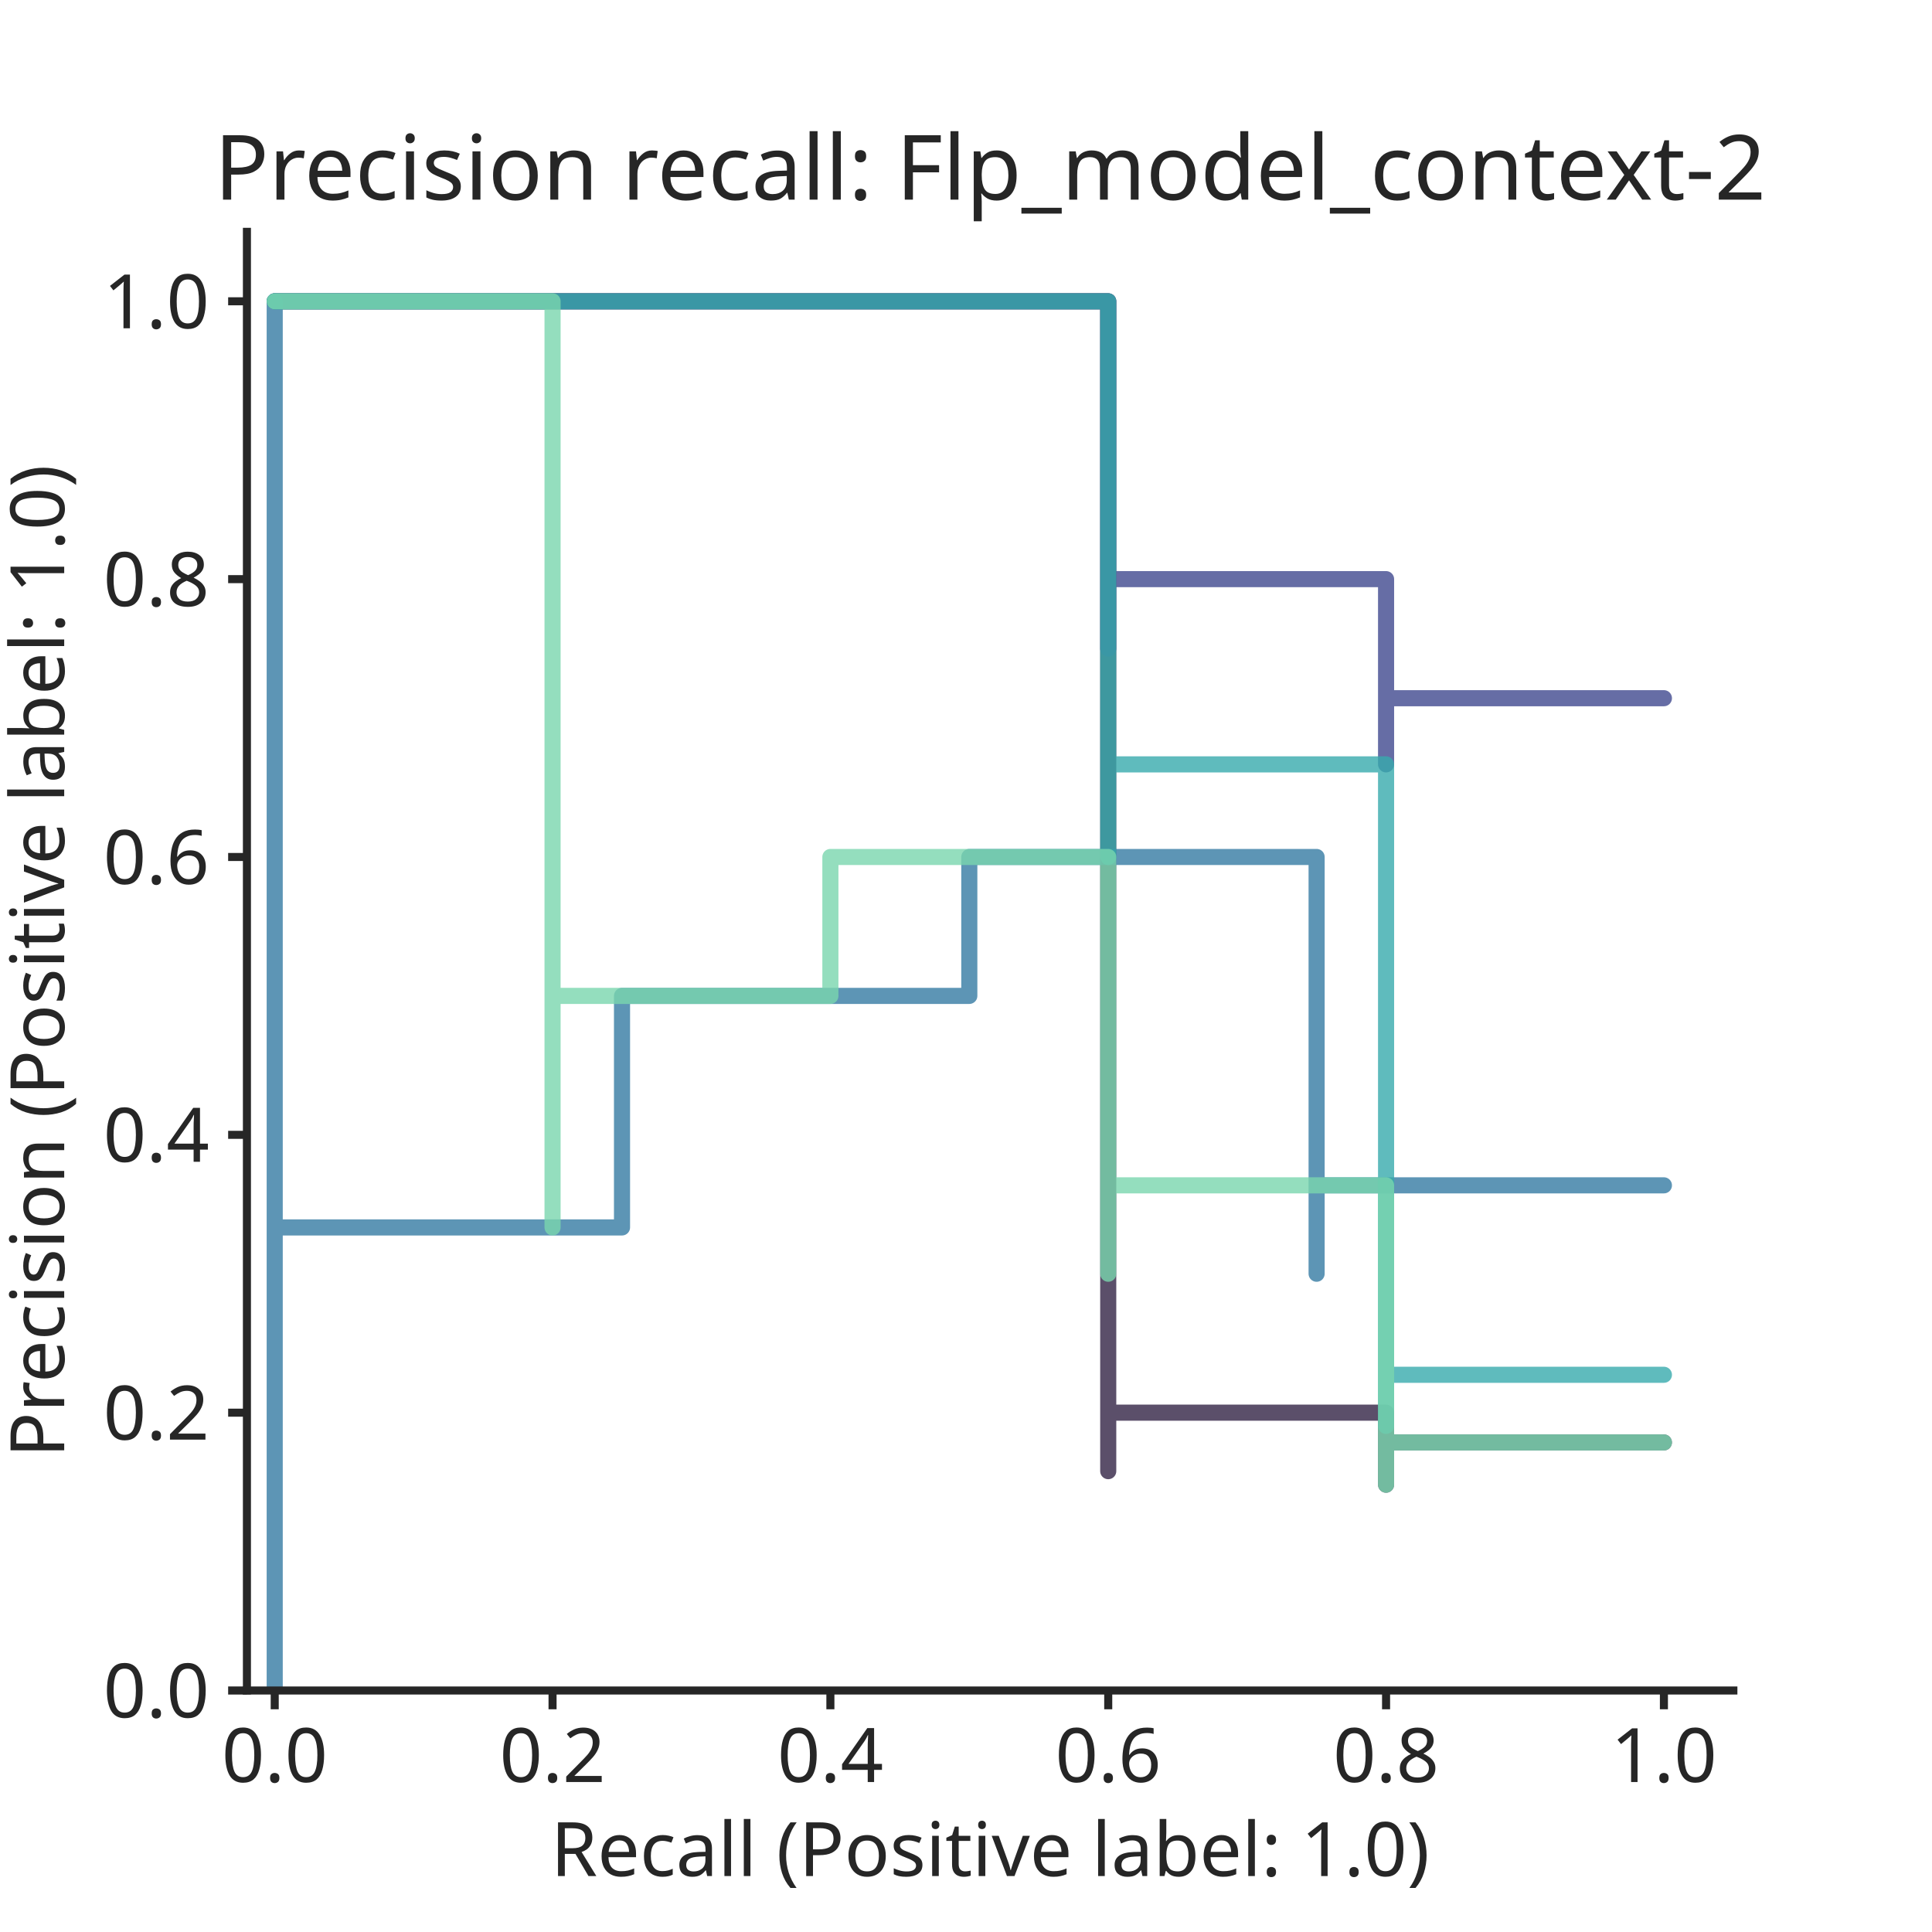
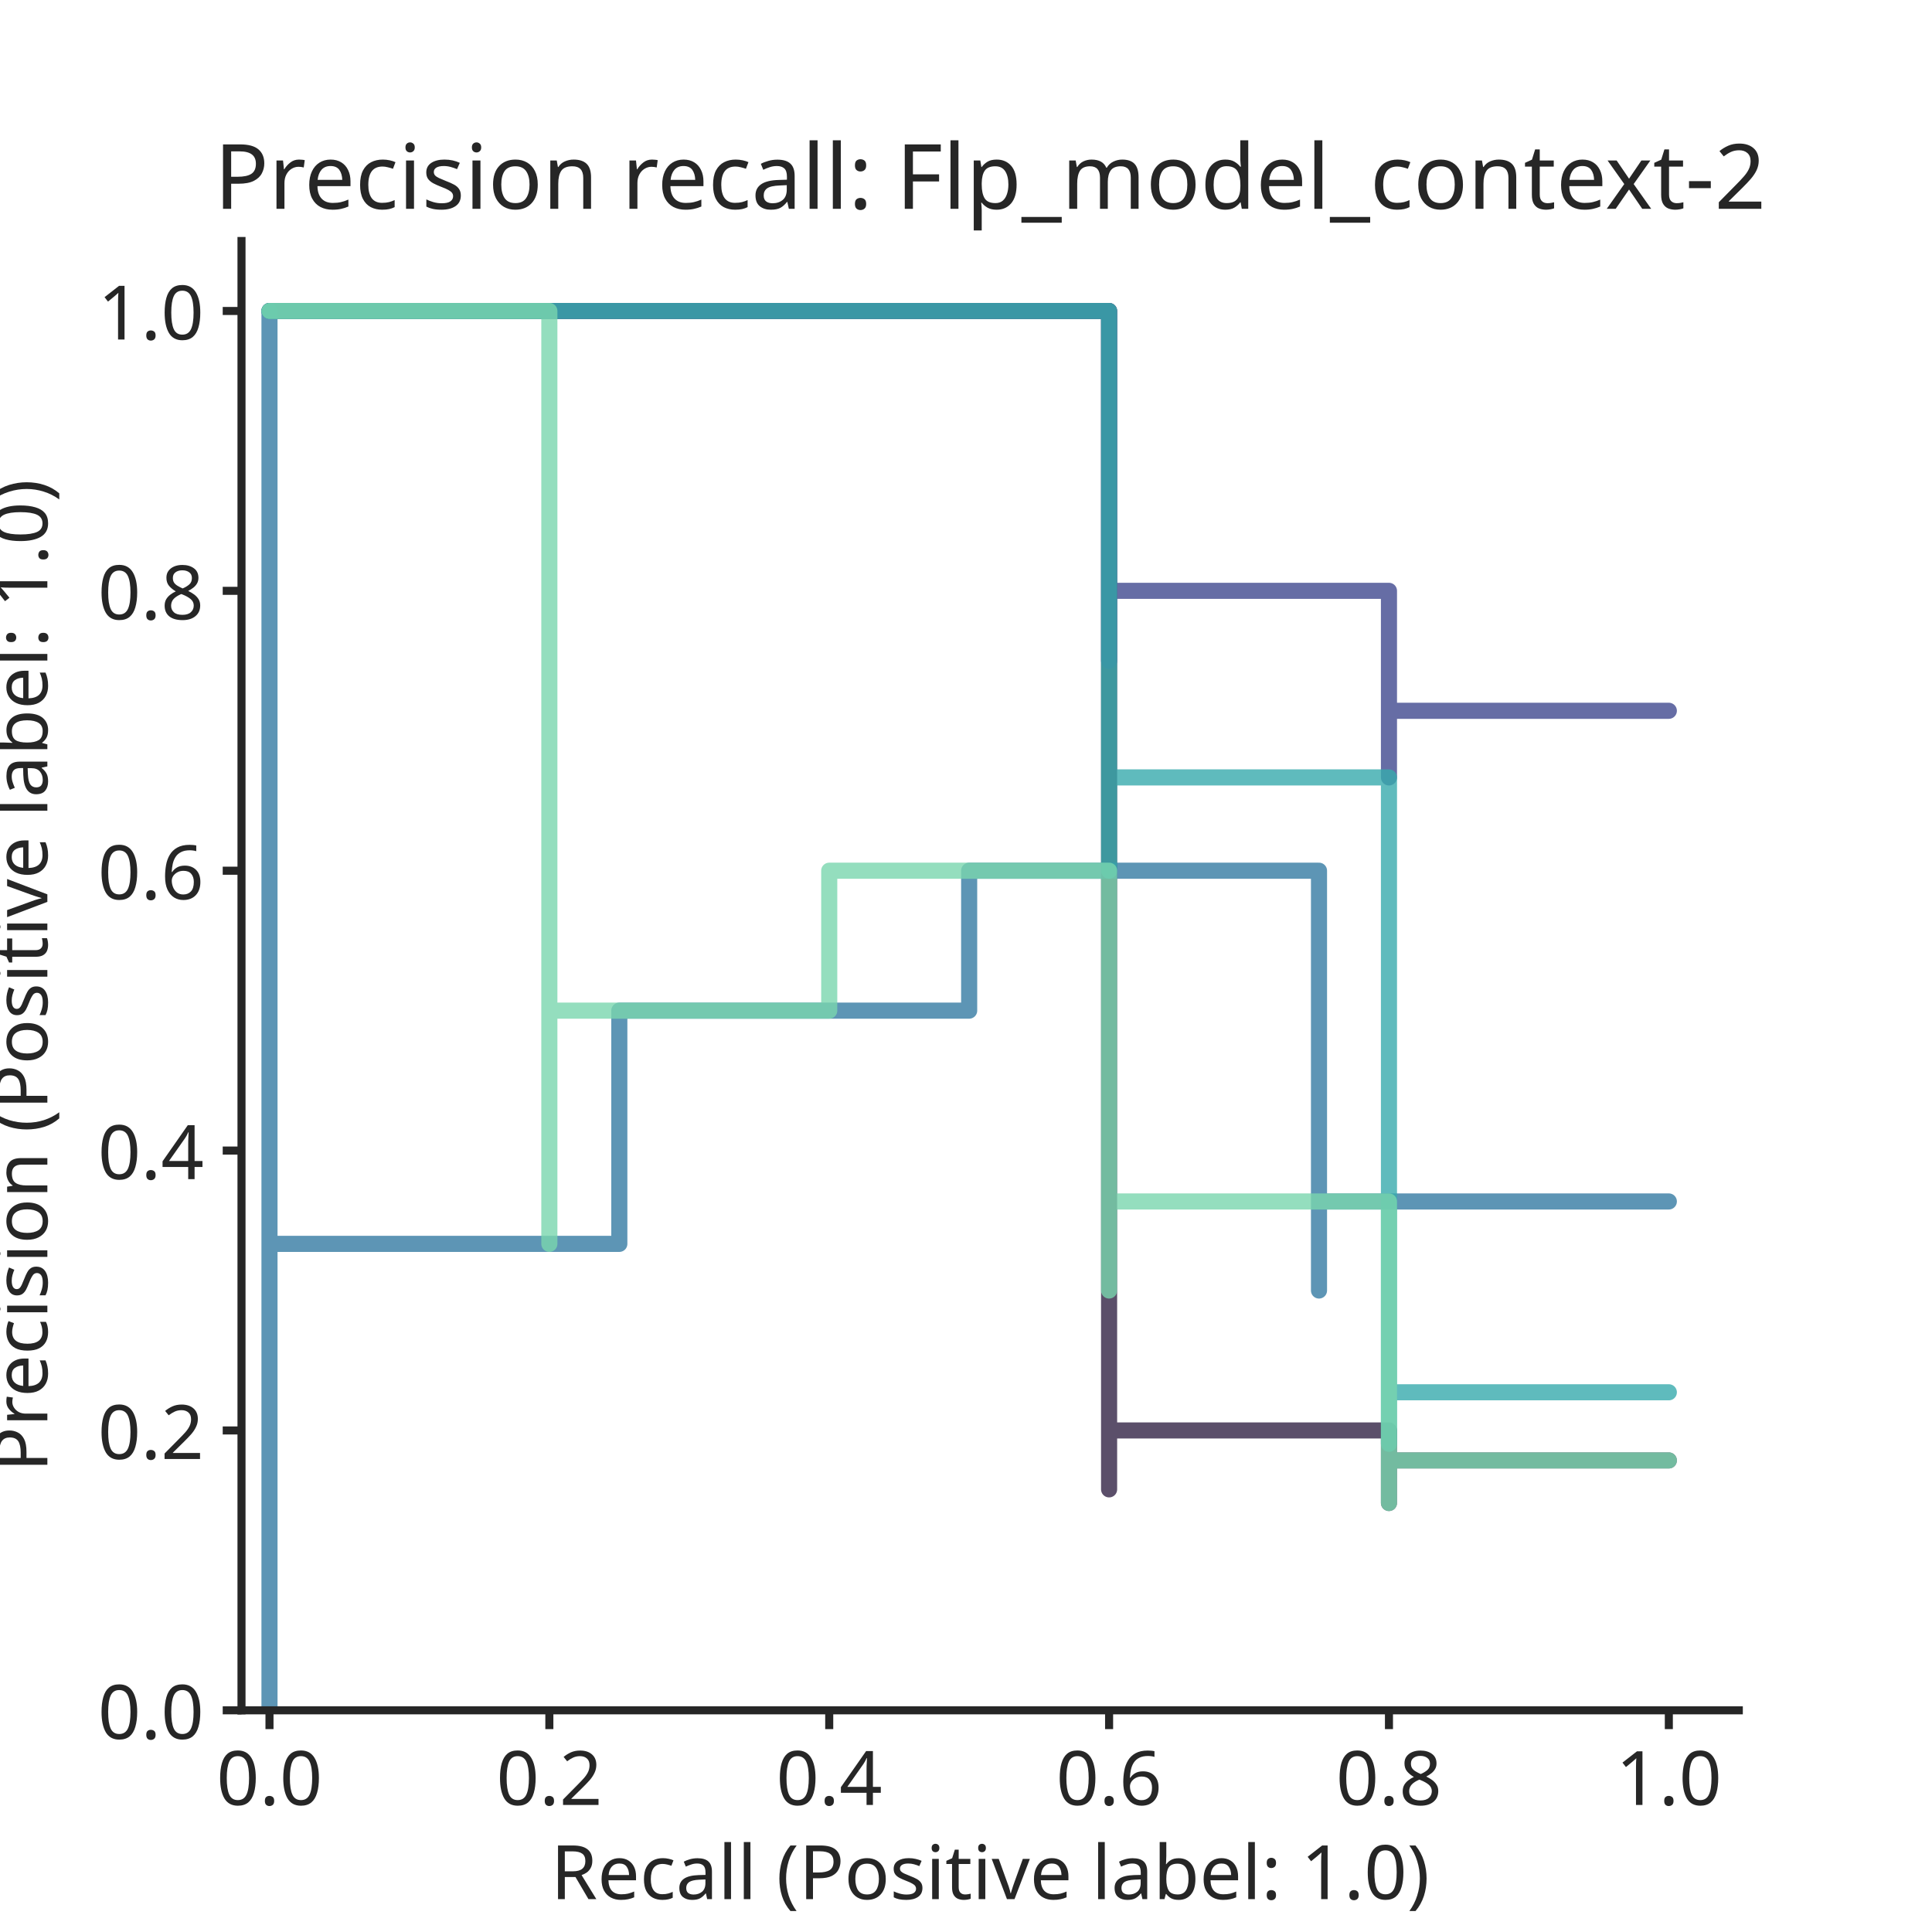
- <svg xmlns="http://www.w3.org/2000/svg" xmlns:xlink="http://www.w3.org/1999/xlink" height="360pt" version="1.1" viewBox="0 0 360 360" width="360pt">
+ <svg xmlns="http://www.w3.org/2000/svg" xmlns:xlink="http://www.w3.org/1999/xlink" width="360pt" height="360pt" viewBox="0 0 360 360" version="1.1">
  <defs>
-     <style type="text/css">
- *{stroke-linecap:butt;stroke-linejoin:round;}
-   </style>
+     <style type="text/css">*{stroke-linejoin: round; stroke-linecap: butt}</style>
  </defs>
  <g id="figure_1">
    <g id="patch_1">
-       <path d="M 0 360  L 360 360  L 360 0  L 0 0  z " style="fill:#ffffff;" />
+       <path d="M 0 360  L 360 360  L 360 0  L 0 0  z " style="fill: #ffffff" />
    </g>
    <g id="axes_1">
      <g id="patch_2">
-         <path d="M 46.011 315  L 322.989 315  L 322.989 43.2  L 46.011 43.2  z " style="fill:#ffffff;" />
+         <path d="M 45 318.693  L 324 318.693  L 324 44.907  L 45 44.907  z " style="fill: #ffffff" />
      </g>
      <g id="matplotlib.axis_1">
        <g id="xtick_1">
          <g id="line2d_1">
            <defs>
-               <path d="M 0 0  L 0 3.5  " id="m3f98e8c1ca" style="stroke:#262626;stroke-width:1.5;" />
+               <path id="mabc2dea754" d="M 0 0  L 0 3.5  " style="stroke: #262626; stroke-width: 1.5" />
            </defs>
            <g>
-               <use style="fill:#262626;stroke:#262626;stroke-width:1.5;" x="51.189" xlink:href="#m3f98e8c1ca" y="315" />
+               <use xlink:href="#mabc2dea754" x="50.215" y="318.693" style="fill: #262626; stroke: #262626; stroke-width: 1.5" />
            </g>
          </g>
          <g id="text_1">
-             <text style="fill:#262626;font-family:Cantarell;font-size:14px;font-style:normal;font-weight:normal;text-anchor:middle;" transform="rotate(-0, 51.18857, 332.0516)" x="51.189" y="332.052">0.0</text>
+             <text style="fill: #262626; font: 14px 'sans-serif'; text-anchor: middle" x="50.215" y="336.33" transform="rotate(-0, 50.21495, 336.3303)">0.0</text>
          </g>
        </g>
        <g id="xtick_2">
          <g id="line2d_2">
            <g>
-               <use style="fill:#262626;stroke:#262626;stroke-width:1.5;" x="102.96" xlink:href="#m3f98e8c1ca" y="315" />
+               <use xlink:href="#mabc2dea754" x="102.364" y="318.693" style="fill: #262626; stroke: #262626; stroke-width: 1.5" />
            </g>
          </g>
          <g id="text_2">
-             <text style="fill:#262626;font-family:Cantarell;font-size:14px;font-style:normal;font-weight:normal;text-anchor:middle;" transform="rotate(-0, 102.96, 332.0516)" x="102.96" y="332.052">0.2</text>
+             <text style="fill: #262626; font: 14px 'sans-serif'; text-anchor: middle" x="102.364" y="336.33" transform="rotate(-0, 102.3645, 336.3303)">0.2</text>
          </g>
        </g>
        <g id="xtick_3">
          <g id="line2d_3">
            <g>
-               <use style="fill:#262626;stroke:#262626;stroke-width:1.5;" x="154.731" xlink:href="#m3f98e8c1ca" y="315" />
+               <use xlink:href="#mabc2dea754" x="154.514" y="318.693" style="fill: #262626; stroke: #262626; stroke-width: 1.5" />
            </g>
          </g>
          <g id="text_3">
-             <text style="fill:#262626;font-family:Cantarell;font-size:14px;font-style:normal;font-weight:normal;text-anchor:middle;" transform="rotate(-0, 154.7314, 332.0516)" x="154.731" y="332.052">0.4</text>
+             <text style="fill: #262626; font: 14px 'sans-serif'; text-anchor: middle" x="154.514" y="336.33" transform="rotate(-0, 154.514, 336.3303)">0.4</text>
          </g>
        </g>
        <g id="xtick_4">
          <g id="line2d_4">
            <g>
-               <use style="fill:#262626;stroke:#262626;stroke-width:1.5;" x="206.503" xlink:href="#m3f98e8c1ca" y="315" />
+               <use xlink:href="#mabc2dea754" x="206.664" y="318.693" style="fill: #262626; stroke: #262626; stroke-width: 1.5" />
            </g>
          </g>
          <g id="text_4">
-             <text style="fill:#262626;font-family:Cantarell;font-size:14px;font-style:normal;font-weight:normal;text-anchor:middle;" transform="rotate(-0, 206.5029, 332.0516)" x="206.503" y="332.052">0.6</text>
+             <text style="fill: #262626; font: 14px 'sans-serif'; text-anchor: middle" x="206.664" y="336.33" transform="rotate(-0, 206.6636, 336.3303)">0.6</text>
          </g>
        </g>
        <g id="xtick_5">
          <g id="line2d_5">
            <g>
-               <use style="fill:#262626;stroke:#262626;stroke-width:1.5;" x="258.274" xlink:href="#m3f98e8c1ca" y="315" />
+               <use xlink:href="#mabc2dea754" x="258.813" y="318.693" style="fill: #262626; stroke: #262626; stroke-width: 1.5" />
            </g>
          </g>
          <g id="text_5">
-             <text style="fill:#262626;font-family:Cantarell;font-size:14px;font-style:normal;font-weight:normal;text-anchor:middle;" transform="rotate(-0, 258.2743, 332.0516)" x="258.274" y="332.052">0.8</text>
+             <text style="fill: #262626; font: 14px 'sans-serif'; text-anchor: middle" x="258.813" y="336.33" transform="rotate(-0, 258.8131, 336.3303)">0.8</text>
          </g>
        </g>
        <g id="xtick_6">
          <g id="line2d_6">
            <g>
-               <use style="fill:#262626;stroke:#262626;stroke-width:1.5;" x="310.046" xlink:href="#m3f98e8c1ca" y="315" />
+               <use xlink:href="#mabc2dea754" x="310.963" y="318.693" style="fill: #262626; stroke: #262626; stroke-width: 1.5" />
            </g>
          </g>
          <g id="text_6">
-             <text style="fill:#262626;font-family:Cantarell;font-size:14px;font-style:normal;font-weight:normal;text-anchor:middle;" transform="rotate(-0, 310.0457, 332.0516)" x="310.046" y="332.052">1.0</text>
+             <text style="fill: #262626; font: 14px 'sans-serif'; text-anchor: middle" x="310.963" y="336.33" transform="rotate(-0, 310.9626, 336.3303)">1.0</text>
          </g>
        </g>
        <g id="text_7">
-           <text style="fill:#262626;font-family:Cantarell;font-size:14px;font-style:normal;font-weight:normal;text-anchor:middle;" transform="rotate(-0, 184.5, 349.5747)" x="184.5" y="349.575">Recall (Positive label: 1.0)</text>
+           <text style="fill: #262626; font: 14px 'sans-serif'; text-anchor: middle" x="184.5" y="353.88" transform="rotate(-0, 184.5, 353.8797)">Recall (Positive label: 1.0)</text>
        </g>
      </g>
      <g id="matplotlib.axis_2">
        <g id="ytick_1">
          <g id="line2d_7">
            <defs>
-               <path d="M 0 0  L -3.5 0  " id="m4b5db0a0fa" style="stroke:#262626;stroke-width:1.5;" />
+               <path id="m96e2ff0c5a" d="M 0 0  L -3.5 0  " style="stroke: #262626; stroke-width: 1.5" />
            </defs>
            <g>
-               <use style="fill:#262626;stroke:#262626;stroke-width:1.5;" x="46.011" xlink:href="#m4b5db0a0fa" y="315" />
+               <use xlink:href="#m96e2ff0c5a" x="45" y="318.693" style="fill: #262626; stroke: #262626; stroke-width: 1.5" />
            </g>
          </g>
          <g id="text_8">
-             <text style="fill:#262626;font-family:Cantarell;font-size:14px;font-style:normal;font-weight:normal;text-anchor:end;" transform="rotate(-0, 39.01143, 320.0258)" x="39.011" y="320.026">0.0</text>
+             <text style="fill: #262626; font: 14px 'sans-serif'; text-anchor: end" x="38" y="324.011" transform="rotate(-0, 38, 324.0114)">0.0</text>
          </g>
        </g>
        <g id="ytick_2">
          <g id="line2d_8">
            <g>
-               <use style="fill:#262626;stroke:#262626;stroke-width:1.5;" x="46.011" xlink:href="#m4b5db0a0fa" y="263.229" />
+               <use xlink:href="#m96e2ff0c5a" x="45" y="266.543" style="fill: #262626; stroke: #262626; stroke-width: 1.5" />
            </g>
          </g>
          <g id="text_9">
-             <text style="fill:#262626;font-family:Cantarell;font-size:14px;font-style:normal;font-weight:normal;text-anchor:end;" transform="rotate(-0, 39.01143, 268.2544)" x="39.011" y="268.254">0.2</text>
+             <text style="fill: #262626; font: 14px 'sans-serif'; text-anchor: end" x="38" y="271.862" transform="rotate(-0, 38, 271.8619)">0.2</text>
          </g>
        </g>
        <g id="ytick_3">
          <g id="line2d_9">
            <g>
-               <use style="fill:#262626;stroke:#262626;stroke-width:1.5;" x="46.011" xlink:href="#m4b5db0a0fa" y="211.457" />
+               <use xlink:href="#m96e2ff0c5a" x="45" y="214.393" style="fill: #262626; stroke: #262626; stroke-width: 1.5" />
            </g>
          </g>
          <g id="text_10">
-             <text style="fill:#262626;font-family:Cantarell;font-size:14px;font-style:normal;font-weight:normal;text-anchor:end;" transform="rotate(-0, 39.01143, 216.4829)" x="39.011" y="216.483">0.4</text>
+             <text style="fill: #262626; font: 14px 'sans-serif'; text-anchor: end" x="38" y="219.712" transform="rotate(-0, 38, 219.7124)">0.4</text>
          </g>
        </g>
        <g id="ytick_4">
          <g id="line2d_10">
            <g>
-               <use style="fill:#262626;stroke:#262626;stroke-width:1.5;" x="46.011" xlink:href="#m4b5db0a0fa" y="159.686" />
+               <use xlink:href="#m96e2ff0c5a" x="45" y="162.244" style="fill: #262626; stroke: #262626; stroke-width: 1.5" />
            </g>
          </g>
          <g id="text_11">
-             <text style="fill:#262626;font-family:Cantarell;font-size:14px;font-style:normal;font-weight:normal;text-anchor:end;" transform="rotate(-0, 39.01143, 164.7115)" x="39.011" y="164.711">0.6</text>
+             <text style="fill: #262626; font: 14px 'sans-serif'; text-anchor: end" x="38" y="167.563" transform="rotate(-0, 38, 167.5628)">0.6</text>
          </g>
        </g>
        <g id="ytick_5">
          <g id="line2d_11">
            <g>
-               <use style="fill:#262626;stroke:#262626;stroke-width:1.5;" x="46.011" xlink:href="#m4b5db0a0fa" y="107.914" />
+               <use xlink:href="#m96e2ff0c5a" x="45" y="110.094" style="fill: #262626; stroke: #262626; stroke-width: 1.5" />
            </g>
          </g>
          <g id="text_12">
-             <text style="fill:#262626;font-family:Cantarell;font-size:14px;font-style:normal;font-weight:normal;text-anchor:end;" transform="rotate(-0, 39.01143, 112.9401)" x="39.011" y="112.94">0.8</text>
+             <text style="fill: #262626; font: 14px 'sans-serif'; text-anchor: end" x="38" y="115.413" transform="rotate(-0, 38, 115.4133)">0.8</text>
          </g>
        </g>
        <g id="ytick_6">
          <g id="line2d_12">
            <g>
-               <use style="fill:#262626;stroke:#262626;stroke-width:1.5;" x="46.011" xlink:href="#m4b5db0a0fa" y="56.143" />
+               <use xlink:href="#m96e2ff0c5a" x="45" y="57.945" style="fill: #262626; stroke: #262626; stroke-width: 1.5" />
            </g>
          </g>
          <g id="text_13">
-             <text style="fill:#262626;font-family:Cantarell;font-size:14px;font-style:normal;font-weight:normal;text-anchor:end;" transform="rotate(-0, 39.01143, 61.16864)" x="39.011" y="61.169">1.0</text>
+             <text style="fill: #262626; font: 14px 'sans-serif'; text-anchor: end" x="38" y="63.264" transform="rotate(-0, 38, 63.26377)">1.0</text>
          </g>
        </g>
        <g id="text_14">
-           <text style="fill:#262626;font-family:Cantarell;font-size:14px;font-style:normal;font-weight:normal;text-anchor:middle;" transform="rotate(-90, 11.96612, 179.1)" x="11.966" y="179.1">Precision (Positive label: 1.0)</text>
+           <text style="fill: #262626; font: 14px 'sans-serif'; text-anchor: middle" x="8.824" y="181.8" transform="rotate(-90, 8.824063, 181.8)">Precision (Positive label: 1.0)</text>
        </g>
      </g>
      <g id="line2d_13">
-         <path clip-path="url(#p68d312c672)" d="M 310.046 268.776  L 258.274 268.776  L 258.274 276.651  L 258.274 276.651  L 258.274 275.176  L 258.274 275.176  L 258.274 271.857  L 258.274 271.857  L 258.274 269.981  L 258.274 269.981  L 258.274 267.935  L 258.274 267.935  L 258.274 265.694  L 258.274 265.694  L 258.274 263.229  L 206.503 263.229  L 206.503 274.128  L 206.503 274.128  L 206.503 271.857  L 206.503 271.857  L 206.503 269.319  L 206.503 269.319  L 206.503 266.464  L 206.503 266.464  L 206.503 263.229  L 206.503 263.229  L 206.503 259.531  L 206.503 259.531  L 206.503 255.264  L 206.503 255.264  L 206.503 250.286  L 206.503 250.286  L 206.503 244.403  L 206.503 244.403  L 206.503 237.343  L 206.503 237.343  L 206.503 228.714  L 206.503 228.714  L 206.503 217.929  L 206.503 217.929  L 206.503 204.061  L 206.503 204.061  L 206.503 185.571  L 206.503 185.571  L 206.503 159.686  L 206.503 159.686  L 206.503 120.857  L 206.503 120.857  L 206.503 56.143  L 154.731 56.143  L 154.731 56.143  L 102.96 56.143  L 102.96 56.143  L 51.189 56.143  L 51.189 56.143  " style="fill:none;stroke:#332345;stroke-linecap:round;stroke-opacity:0.8;stroke-width:3;" />
+         <path d="M 310.963 272.13  L 258.813 272.13  L 258.813 280.063  L 258.813 280.063  L 258.813 278.577  L 258.813 278.577  L 258.813 275.235  L 258.813 275.235  L 258.813 273.345  L 258.813 273.345  L 258.813 271.284  L 258.813 271.284  L 258.813 269.026  L 258.813 269.026  L 258.813 266.543  L 206.664 266.543  L 206.664 277.522  L 206.664 277.522  L 206.664 275.235  L 206.664 275.235  L 206.664 272.678  L 206.664 272.678  L 206.664 269.802  L 206.664 269.802  L 206.664 266.543  L 206.664 266.543  L 206.664 262.818  L 206.664 262.818  L 206.664 258.52  L 206.664 258.52  L 206.664 253.506  L 206.664 253.506  L 206.664 247.58  L 206.664 247.58  L 206.664 240.468  L 206.664 240.468  L 206.664 231.777  L 206.664 231.777  L 206.664 220.912  L 206.664 220.912  L 206.664 206.944  L 206.664 206.944  L 206.664 188.319  L 206.664 188.319  L 206.664 162.244  L 206.664 162.244  L 206.664 123.132  L 206.664 123.132  L 206.664 57.945  L 154.514 57.945  L 154.514 57.945  L 102.364 57.945  L 102.364 57.945  L 50.215 57.945  L 50.215 57.945  " clip-path="url(#p99b12a8f2f)" style="fill: none; stroke: #332345; stroke-opacity: 0.8; stroke-width: 3; stroke-linecap: round" />
      </g>
      <g id="line2d_14">
-         <path clip-path="url(#p68d312c672)" d="M 310.046 130.102  L 258.274 130.102  L 258.274 142.429  L 258.274 142.429  L 258.274 107.914  L 206.503 107.914  L 206.503 120.857  L 206.503 120.857  L 206.503 56.143  L 154.731 56.143  L 154.731 56.143  L 102.96 56.143  L 102.96 56.143  L 51.189 56.143  L 51.189 56.143  " style="fill:none;stroke:#40498e;stroke-linecap:round;stroke-opacity:0.8;stroke-width:3;" />
+         <path d="M 310.963 132.444  L 258.813 132.444  L 258.813 144.861  L 258.813 144.861  L 258.813 110.094  L 206.664 110.094  L 206.664 123.132  L 206.664 123.132  L 206.664 57.945  L 154.514 57.945  L 154.514 57.945  L 102.364 57.945  L 102.364 57.945  L 50.215 57.945  L 50.215 57.945  " clip-path="url(#p99b12a8f2f)" style="fill: none; stroke: #40498e; stroke-opacity: 0.8; stroke-width: 3; stroke-linecap: round" />
      </g>
      <g id="line2d_15">
-         <path clip-path="url(#p68d312c672)" d="M 310.046 220.87  L 245.331 220.87  L 245.331 237.343  L 245.331 237.343  L 245.331 228.714  L 245.331 228.714  L 245.331 217.929  L 245.331 217.929  L 245.331 204.061  L 245.331 204.061  L 245.331 185.571  L 245.331 185.571  L 245.331 159.686  L 180.617 159.686  L 180.617 185.571  L 115.903 185.571  L 115.903 228.714  L 51.189 228.714  L 51.189 315  L 51.189 315  L 51.189 315  L 51.189 315  L 51.189 56.143  " style="fill:none;stroke:#357ba3;stroke-linecap:round;stroke-opacity:0.8;stroke-width:3;" />
+         <path d="M 310.963 223.875  L 245.776 223.875  L 245.776 240.468  L 245.776 240.468  L 245.776 231.777  L 245.776 231.777  L 245.776 220.912  L 245.776 220.912  L 245.776 206.944  L 245.776 206.944  L 245.776 188.319  L 245.776 188.319  L 245.776 162.244  L 180.589 162.244  L 180.589 188.319  L 115.402 188.319  L 115.402 231.777  L 50.215 231.777  L 50.215 318.693  L 50.215 318.693  L 50.215 318.693  L 50.215 318.693  L 50.215 57.945  " clip-path="url(#p99b12a8f2f)" style="fill: none; stroke: #357ba3; stroke-opacity: 0.8; stroke-width: 3; stroke-linecap: round" />
      </g>
      <g id="line2d_16">
-         <path clip-path="url(#p68d312c672)" d="M 310.046 256.169  L 258.274 256.169  L 258.274 265.694  L 258.274 265.694  L 258.274 263.229  L 258.274 263.229  L 258.274 260.504  L 258.274 260.504  L 258.274 257.476  L 258.274 257.476  L 258.274 254.092  L 258.274 254.092  L 258.274 250.286  L 258.274 250.286  L 258.274 245.971  L 258.274 245.971  L 258.274 241.041  L 258.274 241.041  L 258.274 235.352  L 258.274 235.352  L 258.274 228.714  L 258.274 228.714  L 258.274 220.87  L 258.274 220.87  L 258.274 211.457  L 258.274 211.457  L 258.274 199.952  L 258.274 199.952  L 258.274 185.571  L 258.274 185.571  L 258.274 167.082  L 258.274 167.082  L 258.274 142.429  L 206.503 142.429  L 206.503 159.686  L 206.503 159.686  L 206.503 120.857  L 206.503 120.857  L 206.503 56.143  L 154.731 56.143  L 154.731 56.143  L 102.96 56.143  L 102.96 56.143  L 51.189 56.143  L 51.189 56.143  " style="fill:none;stroke:#38aaac;stroke-linecap:round;stroke-opacity:0.8;stroke-width:3;" />
+         <path d="M 310.963 259.432  L 258.813 259.432  L 258.813 269.026  L 258.813 269.026  L 258.813 266.543  L 258.813 266.543  L 258.813 263.798  L 258.813 263.798  L 258.813 260.749  L 258.813 260.749  L 258.813 257.34  L 258.813 257.34  L 258.813 253.506  L 258.813 253.506  L 258.813 249.16  L 258.813 249.16  L 258.813 244.193  L 258.813 244.193  L 258.813 238.462  L 258.813 238.462  L 258.813 231.777  L 258.813 231.777  L 258.813 223.875  L 258.813 223.875  L 258.813 214.393  L 258.813 214.393  L 258.813 202.805  L 258.813 202.805  L 258.813 188.319  L 258.813 188.319  L 258.813 169.694  L 258.813 169.694  L 258.813 144.861  L 206.664 144.861  L 206.664 162.244  L 206.664 162.244  L 206.664 123.132  L 206.664 123.132  L 206.664 57.945  L 154.514 57.945  L 154.514 57.945  L 102.364 57.945  L 102.364 57.945  L 50.215 57.945  L 50.215 57.945  " clip-path="url(#p99b12a8f2f)" style="fill: none; stroke: #38aaac; stroke-opacity: 0.8; stroke-width: 3; stroke-linecap: round" />
      </g>
      <g id="line2d_17">
-         <path clip-path="url(#p68d312c672)" d="M 310.046 268.776  L 258.274 268.776  L 258.274 276.651  L 258.274 276.651  L 258.274 275.176  L 258.274 275.176  L 258.274 273.583  L 258.274 273.583  L 258.274 271.857  L 258.274 271.857  L 258.274 269.981  L 258.274 269.981  L 258.274 267.935  L 258.274 267.935  L 258.274 265.694  L 258.274 265.694  L 258.274 263.229  L 258.274 263.229  L 258.274 260.504  L 258.274 260.504  L 258.274 257.476  L 258.274 257.476  L 258.274 254.092  L 258.274 254.092  L 258.274 250.286  L 258.274 250.286  L 258.274 245.971  L 258.274 245.971  L 258.274 241.041  L 258.274 241.041  L 258.274 235.352  L 258.274 235.352  L 258.274 228.714  L 258.274 228.714  L 258.274 220.87  L 206.503 220.87  L 206.503 237.343  L 206.503 237.343  L 206.503 228.714  L 206.503 228.714  L 206.503 217.929  L 206.503 217.929  L 206.503 204.061  L 206.503 204.061  L 206.503 185.571  L 206.503 185.571  L 206.503 159.686  L 154.731 159.686  L 154.731 185.571  L 102.96 185.571  L 102.96 228.714  L 102.96 228.714  L 102.96 185.571  L 102.96 185.571  L 102.96 56.143  L 51.189 56.143  L 51.189 56.143  " style="fill:none;stroke:#79d6ae;stroke-linecap:round;stroke-opacity:0.8;stroke-width:3;" />
+         <path d="M 310.963 272.13  L 258.813 272.13  L 258.813 280.063  L 258.813 280.063  L 258.813 278.577  L 258.813 278.577  L 258.813 276.973  L 258.813 276.973  L 258.813 275.235  L 258.813 275.235  L 258.813 273.345  L 258.813 273.345  L 258.813 271.284  L 258.813 271.284  L 258.813 269.026  L 258.813 269.026  L 258.813 266.543  L 258.813 266.543  L 258.813 263.798  L 258.813 263.798  L 258.813 260.749  L 258.813 260.749  L 258.813 257.34  L 258.813 257.34  L 258.813 253.506  L 258.813 253.506  L 258.813 249.16  L 258.813 249.16  L 258.813 244.193  L 258.813 244.193  L 258.813 238.462  L 258.813 238.462  L 258.813 231.777  L 258.813 231.777  L 258.813 223.875  L 206.664 223.875  L 206.664 240.468  L 206.664 240.468  L 206.664 231.777  L 206.664 231.777  L 206.664 220.912  L 206.664 220.912  L 206.664 206.944  L 206.664 206.944  L 206.664 188.319  L 206.664 188.319  L 206.664 162.244  L 154.514 162.244  L 154.514 188.319  L 102.364 188.319  L 102.364 231.777  L 102.364 231.777  L 102.364 188.319  L 102.364 188.319  L 102.364 57.945  L 50.215 57.945  L 50.215 57.945  " clip-path="url(#p99b12a8f2f)" style="fill: none; stroke: #79d6ae; stroke-opacity: 0.8; stroke-width: 3; stroke-linecap: round" />
      </g>
      <g id="line2d_18" />
      <g id="patch_3">
-         <path d="M 46.011 315  L 46.011 43.2  " style="fill:none;stroke:#262626;stroke-linecap:square;stroke-linejoin:miter;stroke-width:1.5;" />
+         <path d="M 45 318.693  L 45 44.907  " style="fill: none; stroke: #262626; stroke-width: 1.5; stroke-linejoin: miter; stroke-linecap: square" />
      </g>
      <g id="patch_4">
-         <path d="M 46.011 315  L 322.989 315  " style="fill:none;stroke:#262626;stroke-linecap:square;stroke-linejoin:miter;stroke-width:1.5;" />
+         <path d="M 45 318.693  L 324 318.693  " style="fill: none; stroke: #262626; stroke-width: 1.5; stroke-linejoin: miter; stroke-linecap: square" />
      </g>
      <g id="text_15">
-         <text style="fill:#262626;font-family:Cantarell;font-size:16.8px;font-style:normal;font-weight:normal;text-anchor:middle;" transform="rotate(-0, 184.5, 37.2)" x="184.5" y="37.2">Precision recall: Flp_model_context-2</text>
+         <text style="fill: #262626; font: 16.8px 'sans-serif'; text-anchor: middle" x="184.5" y="38.907" transform="rotate(-0, 184.5, 38.90748)">Precision recall: Flp_model_context-2</text>
      </g>
      <g id="legend_1">
        <g id="line2d_19">
-           <path style="fill:none;stroke:#332345;stroke-linecap:round;stroke-opacity:0.8;stroke-width:3;" />
-         </g>
-         <g id="line2d_20" />
+           <path style="fill: none; stroke: #332345; stroke-opacity: 0.8; stroke-width: 3; stroke-linecap: round" />
+         </g>
        <g id="text_16">
-           <text style="fill:#262626;font-family:Cantarell;font-size:14px;font-style:normal;font-weight:normal;text-anchor:start;" transform="rotate(-0, 11.74656, 379.2927)" x="11.747" y="379.293">AP fold 0 (AP = 0.68)</text>
+           <text style="fill: #262626; font: 14px 'sans-serif'; text-anchor: start" x="-11.155" y="384.128" transform="rotate(-0, -11.15547, 384.1276)">AP fold 0 (AP = 0.68)</text>
+         </g>
+         <g id="line2d_20">
+           <path style="fill: none; stroke: #40498e; stroke-opacity: 0.8; stroke-width: 3; stroke-linecap: round" />
+         </g>
+         <g id="text_17">
+           <text style="fill: #262626; font: 14px 'sans-serif'; text-anchor: start" x="-11.155" y="404.677" transform="rotate(-0, -11.15547, 404.6769)">AP fold 1 (AP = 0.90)</text>
        </g>
        <g id="line2d_21">
-           <path style="fill:none;stroke:#40498e;stroke-linecap:round;stroke-opacity:0.8;stroke-width:3;" />
-         </g>
-         <g id="line2d_22" />
-         <g id="text_17">
-           <text style="fill:#262626;font-family:Cantarell;font-size:14px;font-style:normal;font-weight:normal;text-anchor:start;" transform="rotate(-0, 11.74656, 399.8158)" x="11.747" y="399.816">AP fold 1 (AP = 0.90)</text>
+           <path style="fill: none; stroke: #357ba3; stroke-opacity: 0.8; stroke-width: 3; stroke-linecap: round" />
+         </g>
+         <g id="text_18">
+           <text style="fill: #262626; font: 14px 'sans-serif'; text-anchor: start" x="-11.155" y="425.226" transform="rotate(-0, -11.15547, 425.2263)">AP fold 2 (AP = 0.45)</text>
+         </g>
+         <g id="line2d_22">
+           <path style="fill: none; stroke: #38aaac; stroke-opacity: 0.8; stroke-width: 3; stroke-linecap: round" />
+         </g>
+         <g id="text_19">
+           <text style="fill: #262626; font: 14px 'sans-serif'; text-anchor: start" x="203.335" y="384.128" transform="rotate(-0, 203.3355, 384.1276)">AP fold 3 (AP = 0.78)</text>
        </g>
        <g id="line2d_23">
-           <path style="fill:none;stroke:#357ba3;stroke-linecap:round;stroke-opacity:0.8;stroke-width:3;" />
+           <path style="fill: none; stroke: #79d6ae; stroke-opacity: 0.8; stroke-width: 3; stroke-linecap: round" />
+         </g>
+         <g id="text_20">
+           <text style="fill: #262626; font: 14px 'sans-serif'; text-anchor: start" x="203.335" y="404.677" transform="rotate(-0, 203.3355, 404.6769)">AP fold 4 (AP = 0.53)</text>
        </g>
        <g id="line2d_24" />
-         <g id="text_18">
-           <text style="fill:#262626;font-family:Cantarell;font-size:14px;font-style:normal;font-weight:normal;text-anchor:start;" transform="rotate(-0, 11.74656, 420.3389)" x="11.747" y="420.339">AP fold 2 (AP = 0.45)</text>
-         </g>
-         <g id="line2d_25">
-           <path style="fill:none;stroke:#38aaac;stroke-linecap:round;stroke-opacity:0.8;stroke-width:3;" />
-         </g>
-         <g id="line2d_26" />
-         <g id="text_19">
-           <text style="fill:#262626;font-family:Cantarell;font-size:14px;font-style:normal;font-weight:normal;text-anchor:start;" transform="rotate(-0, 209.2734, 379.2927)" x="209.273" y="379.293">AP fold 3 (AP = 0.78)</text>
-         </g>
-         <g id="line2d_27">
-           <path style="fill:none;stroke:#79d6ae;stroke-linecap:round;stroke-opacity:0.8;stroke-width:3;" />
-         </g>
-         <g id="line2d_28" />
-         <g id="text_20">
-           <text style="fill:#262626;font-family:Cantarell;font-size:14px;font-style:normal;font-weight:normal;text-anchor:start;" transform="rotate(-0, 209.2734, 399.8158)" x="209.273" y="399.816">AP fold 4 (AP = 0.53)</text>
-         </g>
-         <g id="line2d_29" />
-         <g id="line2d_30" />
        <g id="text_21">
-           <g style="fill:#262626;" transform="translate(209.2734 420.3389)">
+           <g style="fill: #262626" transform="translate(203.3355 425.2263)">
            <text>
-               <tspan style="font-family:Cantarell;font-size:14px;font-style:regular;font-weight:regular;" x="0 11.83 19.04 25.774 33.306 37.128 43.862 50.442 57.652 61.152 64.974 72.758 77.812 85.022 91.826 95.326 99.148 108.71 112.532 120.568 124.068 132.104 140.14 155.692 159.514 167.55 171.05 179.086" y="-0.109">Mean ave. prec. = 0.67  0.16</tspan>
-               <tspan style="font-family:DejaVu Sans;font-size:14px;font-style:book;font-weight:book;" x="143.962" y="-0.109">±</tspan>
+               <tspan style="font: 14px 'DejaVu Sans'" x="0 12.079 20.692 29.271 38.145 42.595 51.174 59.459 68.072 72.522 76.973 85.859 91.615 100.229 107.926 112.376 116.826 128.557 133.007 141.914 146.364 155.271 164.179 168.629 180.359 184.81 193.717 198.167 207.074" y="-0.609">Mean ave. prec. = 0.67 ± 0.16</tspan>
            </text>
          </g>
        </g>
      </g>
    </g>
  </g>
  <defs>
-     <clipPath id="p68d312c672">
-       <rect height="271.8" width="276.977" x="46.011" y="43.2" />
+     <clipPath id="p99b12a8f2f">
+       <rect x="45" y="44.907" width="279" height="273.785" />
    </clipPath>
  </defs>
</svg>
